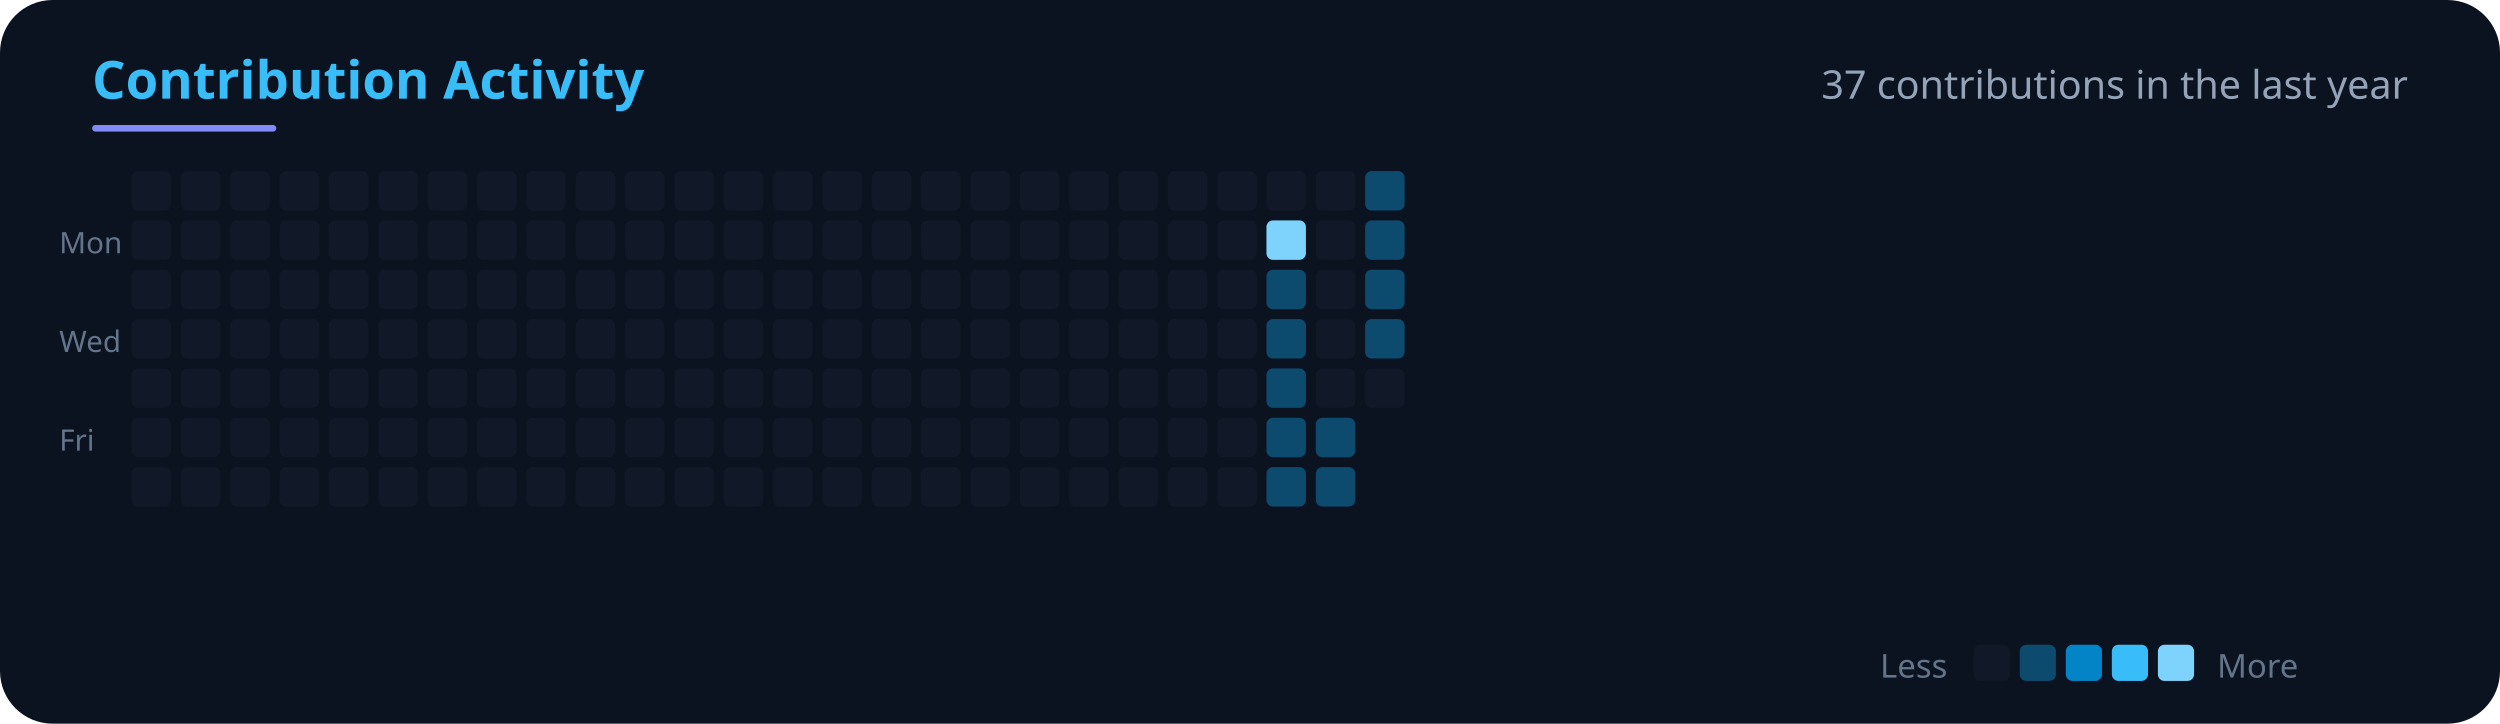
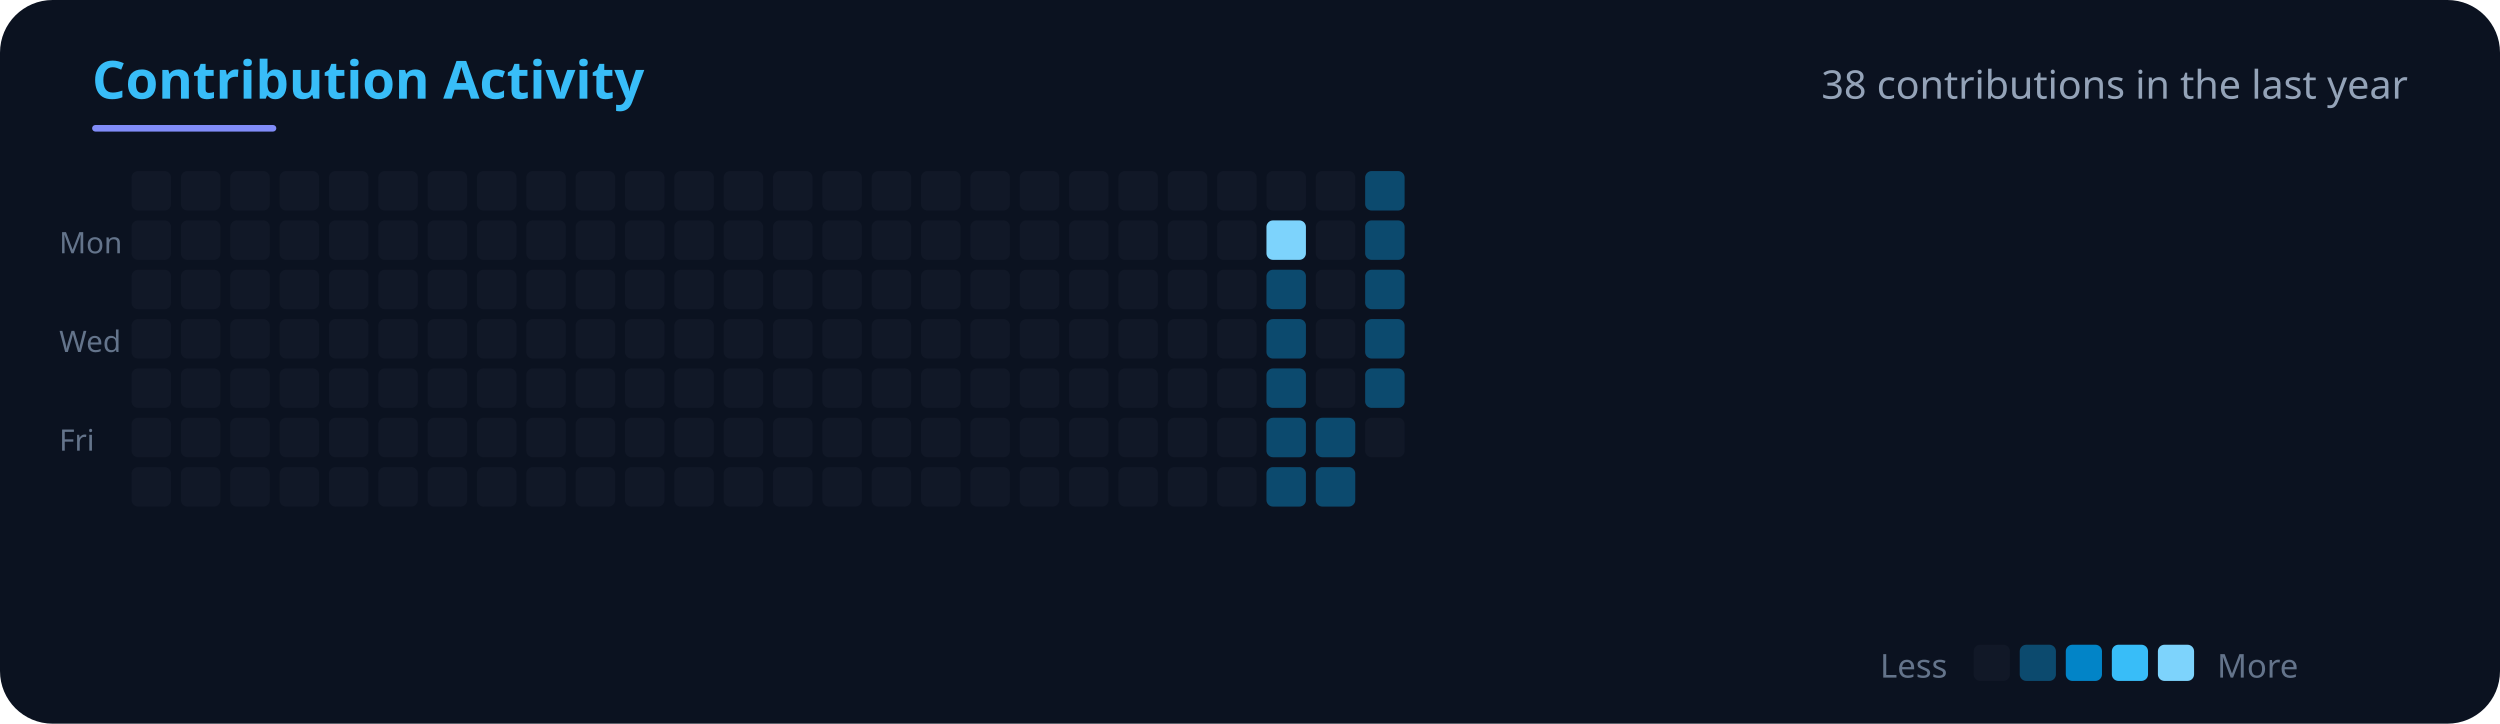
<svg xmlns="http://www.w3.org/2000/svg" width="760" height="220" viewBox="0 0 760 220" role="img">
  <rect width="100%" height="100%" rx="16" fill="#0B1220" />
  <text x="28" y="30" fill="#38BDF8" font-family="Segoe UI, Ubuntu, sans-serif" font-size="16" font-weight="700">Contribution Activity</text>
-   <text x="732" y="30" text-anchor="end" fill="#94A3B8" font-family="Segoe UI, Ubuntu, sans-serif" font-size="12">37 contributions in the last year</text>
+   <text x="732" y="30" text-anchor="end" fill="#94A3B8" font-family="Segoe UI, Ubuntu, sans-serif" font-size="12">38 contributions in the last year</text>
  <rect x="28" y="38" width="56" height="2" rx="1" fill="#818CF8" />
  <text x="18" y="77" fill="#64748B" font-family="Segoe UI, Ubuntu, sans-serif" font-size="9">Mon</text>
  <text x="18" y="107" fill="#64748B" font-family="Segoe UI, Ubuntu, sans-serif" font-size="9">Wed</text>
  <text x="18" y="137" fill="#64748B" font-family="Segoe UI, Ubuntu, sans-serif" font-size="9">Fri</text>
  <rect x="40" y="52" width="12" height="12" rx="2" fill="#111827" />
  <rect x="40" y="67" width="12" height="12" rx="2" fill="#111827" />
  <rect x="40" y="82" width="12" height="12" rx="2" fill="#111827" />
  <rect x="40" y="97" width="12" height="12" rx="2" fill="#111827" />
  <rect x="40" y="112" width="12" height="12" rx="2" fill="#111827" />
  <rect x="40" y="127" width="12" height="12" rx="2" fill="#111827" />
  <rect x="40" y="142" width="12" height="12" rx="2" fill="#111827" />
  <rect x="55" y="52" width="12" height="12" rx="2" fill="#111827" />
  <rect x="55" y="67" width="12" height="12" rx="2" fill="#111827" />
  <rect x="55" y="82" width="12" height="12" rx="2" fill="#111827" />
  <rect x="55" y="97" width="12" height="12" rx="2" fill="#111827" />
  <rect x="55" y="112" width="12" height="12" rx="2" fill="#111827" />
  <rect x="55" y="127" width="12" height="12" rx="2" fill="#111827" />
  <rect x="55" y="142" width="12" height="12" rx="2" fill="#111827" />
  <rect x="70" y="52" width="12" height="12" rx="2" fill="#111827" />
  <rect x="70" y="67" width="12" height="12" rx="2" fill="#111827" />
  <rect x="70" y="82" width="12" height="12" rx="2" fill="#111827" />
  <rect x="70" y="97" width="12" height="12" rx="2" fill="#111827" />
  <rect x="70" y="112" width="12" height="12" rx="2" fill="#111827" />
  <rect x="70" y="127" width="12" height="12" rx="2" fill="#111827" />
  <rect x="70" y="142" width="12" height="12" rx="2" fill="#111827" />
  <rect x="85" y="52" width="12" height="12" rx="2" fill="#111827" />
  <rect x="85" y="67" width="12" height="12" rx="2" fill="#111827" />
  <rect x="85" y="82" width="12" height="12" rx="2" fill="#111827" />
  <rect x="85" y="97" width="12" height="12" rx="2" fill="#111827" />
  <rect x="85" y="112" width="12" height="12" rx="2" fill="#111827" />
  <rect x="85" y="127" width="12" height="12" rx="2" fill="#111827" />
  <rect x="85" y="142" width="12" height="12" rx="2" fill="#111827" />
  <rect x="100" y="52" width="12" height="12" rx="2" fill="#111827" />
  <rect x="100" y="67" width="12" height="12" rx="2" fill="#111827" />
  <rect x="100" y="82" width="12" height="12" rx="2" fill="#111827" />
  <rect x="100" y="97" width="12" height="12" rx="2" fill="#111827" />
  <rect x="100" y="112" width="12" height="12" rx="2" fill="#111827" />
  <rect x="100" y="127" width="12" height="12" rx="2" fill="#111827" />
  <rect x="100" y="142" width="12" height="12" rx="2" fill="#111827" />
  <rect x="115" y="52" width="12" height="12" rx="2" fill="#111827" />
  <rect x="115" y="67" width="12" height="12" rx="2" fill="#111827" />
  <rect x="115" y="82" width="12" height="12" rx="2" fill="#111827" />
  <rect x="115" y="97" width="12" height="12" rx="2" fill="#111827" />
  <rect x="115" y="112" width="12" height="12" rx="2" fill="#111827" />
  <rect x="115" y="127" width="12" height="12" rx="2" fill="#111827" />
  <rect x="115" y="142" width="12" height="12" rx="2" fill="#111827" />
  <rect x="130" y="52" width="12" height="12" rx="2" fill="#111827" />
  <rect x="130" y="67" width="12" height="12" rx="2" fill="#111827" />
  <rect x="130" y="82" width="12" height="12" rx="2" fill="#111827" />
  <rect x="130" y="97" width="12" height="12" rx="2" fill="#111827" />
  <rect x="130" y="112" width="12" height="12" rx="2" fill="#111827" />
  <rect x="130" y="127" width="12" height="12" rx="2" fill="#111827" />
  <rect x="130" y="142" width="12" height="12" rx="2" fill="#111827" />
  <rect x="145" y="52" width="12" height="12" rx="2" fill="#111827" />
  <rect x="145" y="67" width="12" height="12" rx="2" fill="#111827" />
  <rect x="145" y="82" width="12" height="12" rx="2" fill="#111827" />
  <rect x="145" y="97" width="12" height="12" rx="2" fill="#111827" />
  <rect x="145" y="112" width="12" height="12" rx="2" fill="#111827" />
  <rect x="145" y="127" width="12" height="12" rx="2" fill="#111827" />
  <rect x="145" y="142" width="12" height="12" rx="2" fill="#111827" />
  <rect x="160" y="52" width="12" height="12" rx="2" fill="#111827" />
  <rect x="160" y="67" width="12" height="12" rx="2" fill="#111827" />
  <rect x="160" y="82" width="12" height="12" rx="2" fill="#111827" />
  <rect x="160" y="97" width="12" height="12" rx="2" fill="#111827" />
  <rect x="160" y="112" width="12" height="12" rx="2" fill="#111827" />
  <rect x="160" y="127" width="12" height="12" rx="2" fill="#111827" />
  <rect x="160" y="142" width="12" height="12" rx="2" fill="#111827" />
  <rect x="175" y="52" width="12" height="12" rx="2" fill="#111827" />
  <rect x="175" y="67" width="12" height="12" rx="2" fill="#111827" />
  <rect x="175" y="82" width="12" height="12" rx="2" fill="#111827" />
  <rect x="175" y="97" width="12" height="12" rx="2" fill="#111827" />
  <rect x="175" y="112" width="12" height="12" rx="2" fill="#111827" />
  <rect x="175" y="127" width="12" height="12" rx="2" fill="#111827" />
  <rect x="175" y="142" width="12" height="12" rx="2" fill="#111827" />
  <rect x="190" y="52" width="12" height="12" rx="2" fill="#111827" />
  <rect x="190" y="67" width="12" height="12" rx="2" fill="#111827" />
  <rect x="190" y="82" width="12" height="12" rx="2" fill="#111827" />
  <rect x="190" y="97" width="12" height="12" rx="2" fill="#111827" />
  <rect x="190" y="112" width="12" height="12" rx="2" fill="#111827" />
  <rect x="190" y="127" width="12" height="12" rx="2" fill="#111827" />
  <rect x="190" y="142" width="12" height="12" rx="2" fill="#111827" />
  <rect x="205" y="52" width="12" height="12" rx="2" fill="#111827" />
  <rect x="205" y="67" width="12" height="12" rx="2" fill="#111827" />
  <rect x="205" y="82" width="12" height="12" rx="2" fill="#111827" />
  <rect x="205" y="97" width="12" height="12" rx="2" fill="#111827" />
  <rect x="205" y="112" width="12" height="12" rx="2" fill="#111827" />
  <rect x="205" y="127" width="12" height="12" rx="2" fill="#111827" />
  <rect x="205" y="142" width="12" height="12" rx="2" fill="#111827" />
  <rect x="220" y="52" width="12" height="12" rx="2" fill="#111827" />
  <rect x="220" y="67" width="12" height="12" rx="2" fill="#111827" />
  <rect x="220" y="82" width="12" height="12" rx="2" fill="#111827" />
  <rect x="220" y="97" width="12" height="12" rx="2" fill="#111827" />
  <rect x="220" y="112" width="12" height="12" rx="2" fill="#111827" />
  <rect x="220" y="127" width="12" height="12" rx="2" fill="#111827" />
  <rect x="220" y="142" width="12" height="12" rx="2" fill="#111827" />
  <rect x="235" y="52" width="12" height="12" rx="2" fill="#111827" />
  <rect x="235" y="67" width="12" height="12" rx="2" fill="#111827" />
  <rect x="235" y="82" width="12" height="12" rx="2" fill="#111827" />
  <rect x="235" y="97" width="12" height="12" rx="2" fill="#111827" />
  <rect x="235" y="112" width="12" height="12" rx="2" fill="#111827" />
  <rect x="235" y="127" width="12" height="12" rx="2" fill="#111827" />
  <rect x="235" y="142" width="12" height="12" rx="2" fill="#111827" />
  <rect x="250" y="52" width="12" height="12" rx="2" fill="#111827" />
  <rect x="250" y="67" width="12" height="12" rx="2" fill="#111827" />
  <rect x="250" y="82" width="12" height="12" rx="2" fill="#111827" />
  <rect x="250" y="97" width="12" height="12" rx="2" fill="#111827" />
  <rect x="250" y="112" width="12" height="12" rx="2" fill="#111827" />
  <rect x="250" y="127" width="12" height="12" rx="2" fill="#111827" />
  <rect x="250" y="142" width="12" height="12" rx="2" fill="#111827" />
  <rect x="265" y="52" width="12" height="12" rx="2" fill="#111827" />
  <rect x="265" y="67" width="12" height="12" rx="2" fill="#111827" />
  <rect x="265" y="82" width="12" height="12" rx="2" fill="#111827" />
  <rect x="265" y="97" width="12" height="12" rx="2" fill="#111827" />
  <rect x="265" y="112" width="12" height="12" rx="2" fill="#111827" />
  <rect x="265" y="127" width="12" height="12" rx="2" fill="#111827" />
  <rect x="265" y="142" width="12" height="12" rx="2" fill="#111827" />
  <rect x="280" y="52" width="12" height="12" rx="2" fill="#111827" />
  <rect x="280" y="67" width="12" height="12" rx="2" fill="#111827" />
  <rect x="280" y="82" width="12" height="12" rx="2" fill="#111827" />
  <rect x="280" y="97" width="12" height="12" rx="2" fill="#111827" />
  <rect x="280" y="112" width="12" height="12" rx="2" fill="#111827" />
  <rect x="280" y="127" width="12" height="12" rx="2" fill="#111827" />
  <rect x="280" y="142" width="12" height="12" rx="2" fill="#111827" />
  <rect x="295" y="52" width="12" height="12" rx="2" fill="#111827" />
  <rect x="295" y="67" width="12" height="12" rx="2" fill="#111827" />
  <rect x="295" y="82" width="12" height="12" rx="2" fill="#111827" />
  <rect x="295" y="97" width="12" height="12" rx="2" fill="#111827" />
  <rect x="295" y="112" width="12" height="12" rx="2" fill="#111827" />
  <rect x="295" y="127" width="12" height="12" rx="2" fill="#111827" />
  <rect x="295" y="142" width="12" height="12" rx="2" fill="#111827" />
  <rect x="310" y="52" width="12" height="12" rx="2" fill="#111827" />
  <rect x="310" y="67" width="12" height="12" rx="2" fill="#111827" />
  <rect x="310" y="82" width="12" height="12" rx="2" fill="#111827" />
  <rect x="310" y="97" width="12" height="12" rx="2" fill="#111827" />
  <rect x="310" y="112" width="12" height="12" rx="2" fill="#111827" />
  <rect x="310" y="127" width="12" height="12" rx="2" fill="#111827" />
  <rect x="310" y="142" width="12" height="12" rx="2" fill="#111827" />
  <rect x="325" y="52" width="12" height="12" rx="2" fill="#111827" />
  <rect x="325" y="67" width="12" height="12" rx="2" fill="#111827" />
  <rect x="325" y="82" width="12" height="12" rx="2" fill="#111827" />
  <rect x="325" y="97" width="12" height="12" rx="2" fill="#111827" />
  <rect x="325" y="112" width="12" height="12" rx="2" fill="#111827" />
  <rect x="325" y="127" width="12" height="12" rx="2" fill="#111827" />
  <rect x="325" y="142" width="12" height="12" rx="2" fill="#111827" />
  <rect x="340" y="52" width="12" height="12" rx="2" fill="#111827" />
  <rect x="340" y="67" width="12" height="12" rx="2" fill="#111827" />
  <rect x="340" y="82" width="12" height="12" rx="2" fill="#111827" />
  <rect x="340" y="97" width="12" height="12" rx="2" fill="#111827" />
  <rect x="340" y="112" width="12" height="12" rx="2" fill="#111827" />
  <rect x="340" y="127" width="12" height="12" rx="2" fill="#111827" />
  <rect x="340" y="142" width="12" height="12" rx="2" fill="#111827" />
  <rect x="355" y="52" width="12" height="12" rx="2" fill="#111827" />
  <rect x="355" y="67" width="12" height="12" rx="2" fill="#111827" />
  <rect x="355" y="82" width="12" height="12" rx="2" fill="#111827" />
  <rect x="355" y="97" width="12" height="12" rx="2" fill="#111827" />
  <rect x="355" y="112" width="12" height="12" rx="2" fill="#111827" />
  <rect x="355" y="127" width="12" height="12" rx="2" fill="#111827" />
  <rect x="355" y="142" width="12" height="12" rx="2" fill="#111827" />
  <rect x="370" y="52" width="12" height="12" rx="2" fill="#111827" />
  <rect x="370" y="67" width="12" height="12" rx="2" fill="#111827" />
  <rect x="370" y="82" width="12" height="12" rx="2" fill="#111827" />
  <rect x="370" y="97" width="12" height="12" rx="2" fill="#111827" />
  <rect x="370" y="112" width="12" height="12" rx="2" fill="#111827" />
  <rect x="370" y="127" width="12" height="12" rx="2" fill="#111827" />
  <rect x="370" y="142" width="12" height="12" rx="2" fill="#111827" />
  <rect x="385" y="52" width="12" height="12" rx="2" fill="#111827" />
  <rect x="385" y="67" width="12" height="12" rx="2" fill="#7DD3FC" />
  <rect x="385" y="82" width="12" height="12" rx="2" fill="#0C4A6E" />
  <rect x="385" y="97" width="12" height="12" rx="2" fill="#0C4A6E" />
  <rect x="385" y="112" width="12" height="12" rx="2" fill="#0C4A6E" />
  <rect x="385" y="127" width="12" height="12" rx="2" fill="#0C4A6E" />
  <rect x="385" y="142" width="12" height="12" rx="2" fill="#0C4A6E" />
  <rect x="400" y="52" width="12" height="12" rx="2" fill="#111827" />
  <rect x="400" y="67" width="12" height="12" rx="2" fill="#111827" />
  <rect x="400" y="82" width="12" height="12" rx="2" fill="#111827" />
  <rect x="400" y="97" width="12" height="12" rx="2" fill="#111827" />
  <rect x="400" y="112" width="12" height="12" rx="2" fill="#111827" />
  <rect x="400" y="127" width="12" height="12" rx="2" fill="#0C4A6E" />
  <rect x="400" y="142" width="12" height="12" rx="2" fill="#0C4A6E" />
  <rect x="415" y="52" width="12" height="12" rx="2" fill="#0C4A6E" />
  <rect x="415" y="67" width="12" height="12" rx="2" fill="#0C4A6E" />
  <rect x="415" y="82" width="12" height="12" rx="2" fill="#0C4A6E" />
  <rect x="415" y="97" width="12" height="12" rx="2" fill="#0C4A6E" />
-   <rect x="415" y="112" width="12" height="12" rx="2" fill="#111827" />
+   <rect x="415" y="112" width="12" height="12" rx="2" fill="#0C4A6E" />
+   <rect x="415" y="127" width="12" height="12" rx="2" fill="#111827" />
  <text x="592" y="206" text-anchor="end" fill="#64748B" font-size="10" font-family="Segoe UI, Ubuntu, sans-serif">Less</text>
  <rect x="600" y="196" width="11" height="11" rx="2" fill="#111827" />
  <rect x="614" y="196" width="11" height="11" rx="2" fill="#0C4A6E" />
  <rect x="628" y="196" width="11" height="11" rx="2" fill="#0284C7" />
  <rect x="642" y="196" width="11" height="11" rx="2" fill="#38BDF8" />
  <rect x="656" y="196" width="11" height="11" rx="2" fill="#7DD3FC" />
  <text x="674" y="206" fill="#64748B" font-size="10" font-family="Segoe UI, Ubuntu, sans-serif">More</text>
</svg>
